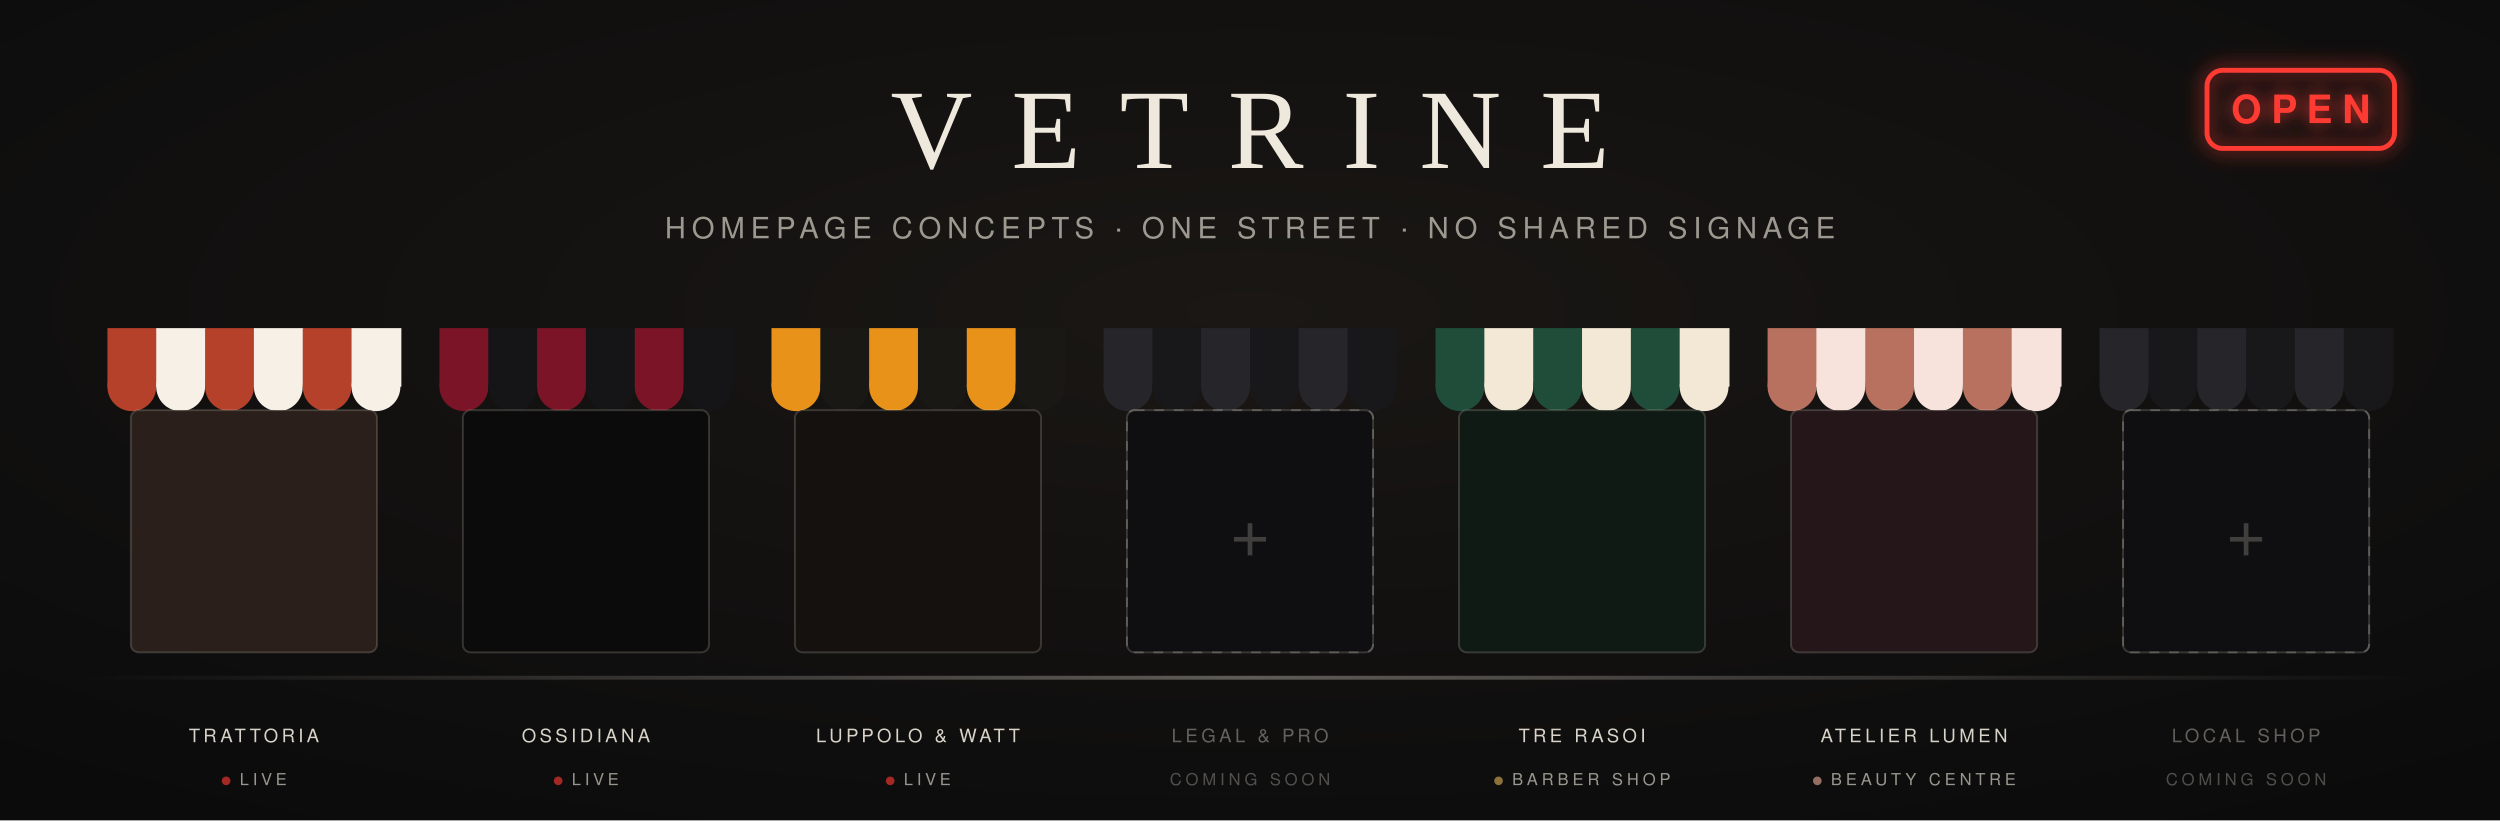
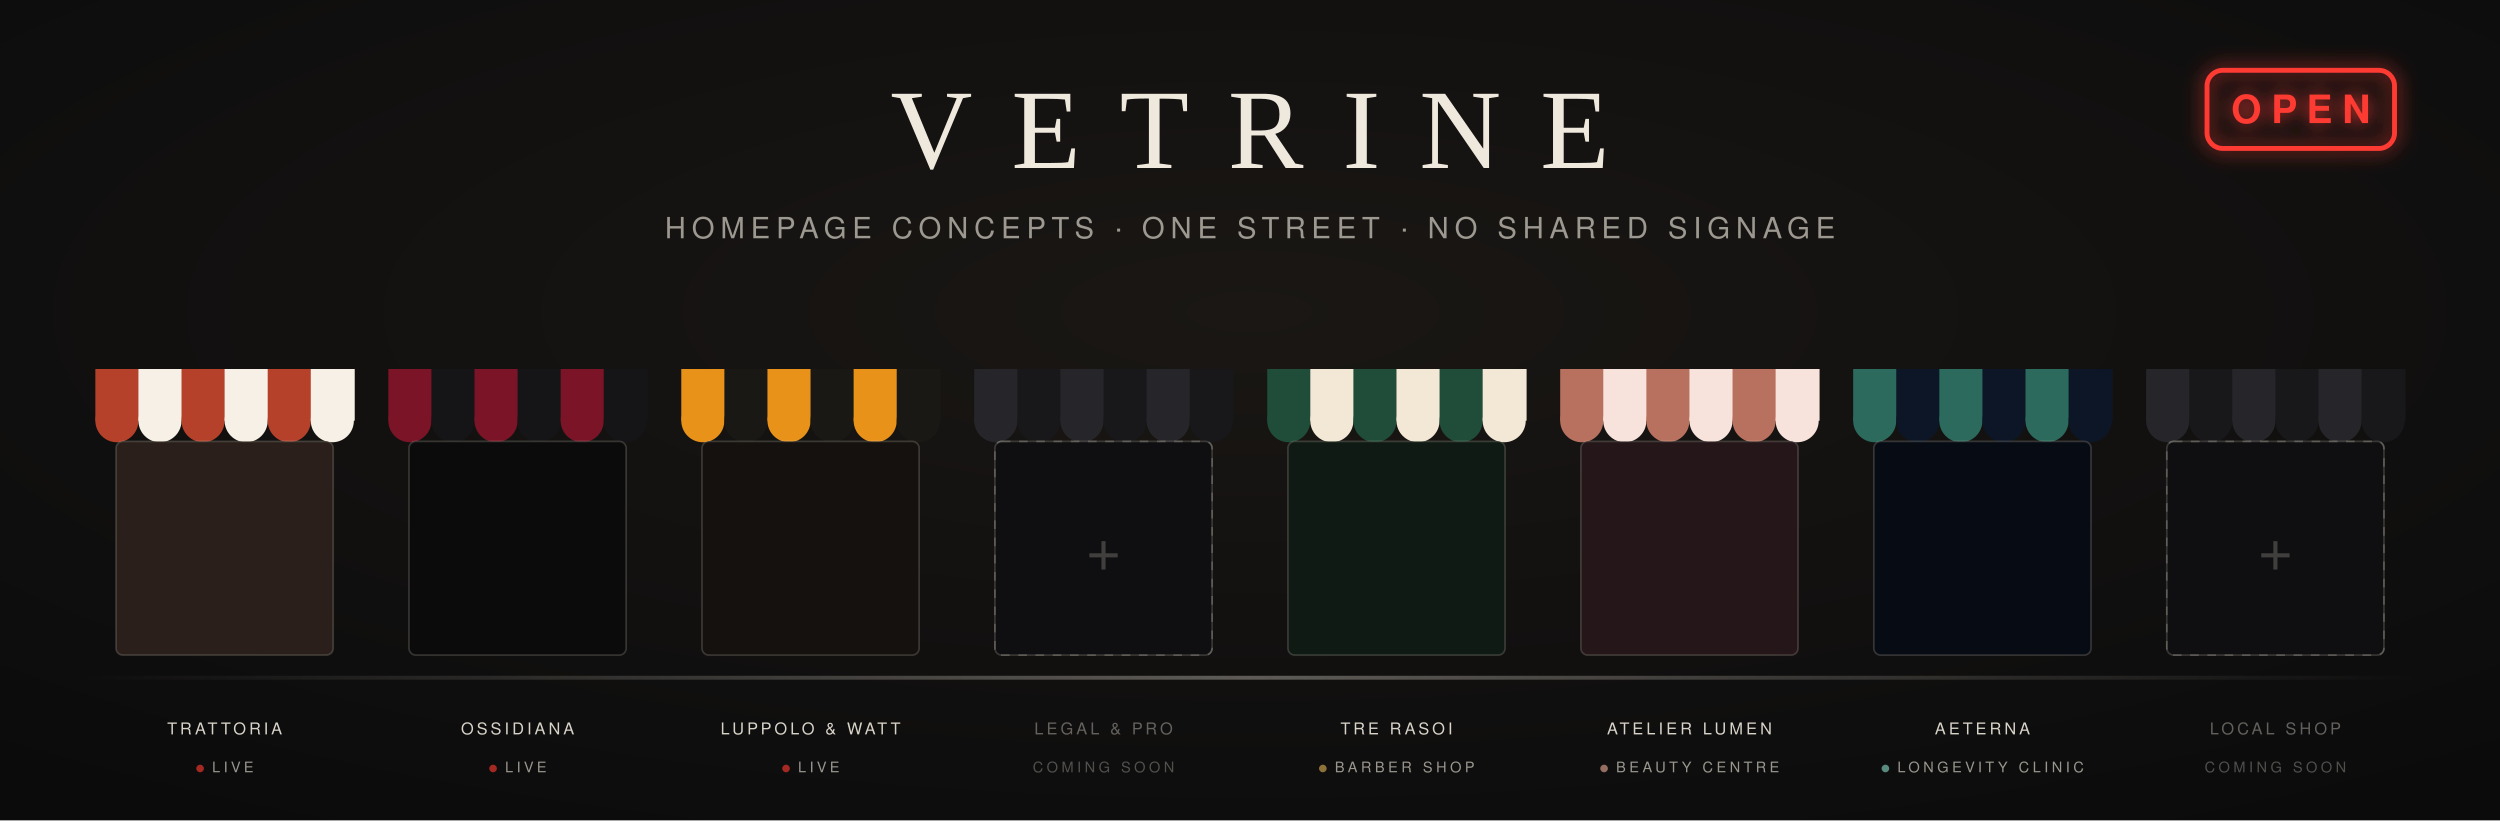
- <svg xmlns="http://www.w3.org/2000/svg" viewBox="0 0 1280 420" width="1280" height="420" role="img" aria-label="A street of shop fronts: Trattoria, Ossidiana, Luppolo &amp; Watt, Bottega Tre Rasoi and Atelier Lumen are lit and open, two more windows are dark and coming soon.">
+ <svg xmlns="http://www.w3.org/2000/svg" viewBox="0 0 1280 420" width="1280" height="420" role="img" aria-label="A street of shop fronts: Trattoria, Ossidiana, Luppolo &amp; Watt, Bottega Tre Rasoi, Atelier Lumen and Aeterna are lit and open, two more windows are dark and coming soon.">
  <style>
  .serif{font-family:Georgia,'Times New Roman',serif}
  .sans{font-family:'Helvetica Neue',Helvetica,Arial,sans-serif}
  @keyframes on{from{opacity:0}to{opacity:1}}
  @keyframes pulse{0%,100%{opacity:.82}50%{opacity:1}}
  @keyframes sweep{from{transform:translateX(-46px)}to{transform:translateX(46px)}}
  @keyframes flick{0%,90%,100%{opacity:1}92%{opacity:.25}94%{opacity:1}96%{opacity:.4}97%{opacity:1}}
  @keyframes rise{from{opacity:0;transform:translateY(8px)}to{opacity:1;transform:none}}
  .lit{opacity:0;animation:on 1.4s ease-out forwards, pulse 5s 2s ease-in-out infinite}
  .beam{animation:sweep 6.5s ease-in-out infinite alternate}
  .neon{animation:flick 7s infinite}
  .title{animation:rise 1.2s .1s both}
  .sub{animation:rise 1.2s .5s both}
  @media (prefers-reduced-motion: reduce){*{animation:none!important}.lit{opacity:1}}
</style>
  <defs>
    <radialGradient id="vig" cx="50%" cy="38%" r="75%">
      <stop offset="0" stop-color="#1a1714" />
      <stop offset="1" stop-color="#0b0b0c" />
    </radialGradient>
    <linearGradient id="ground" x1="0" x2="1">
      <stop offset="0" stop-color="#efe9dd" stop-opacity="0" />
      <stop offset=".5" stop-color="#efe9dd" stop-opacity=".35" />
      <stop offset="1" stop-color="#efe9dd" stop-opacity="0" />
    </linearGradient>
    <linearGradient id="warm" x1="0" y1="0" x2="0" y2="1">
      <stop offset="0" stop-color="#f7dcae" />
      <stop offset="1" stop-color="#e2a05f" />
    </linearGradient>
    <radialGradient id="beam" cx="50%" cy="50%" r="50%">
      <stop offset="0" stop-color="#efe9dd" stop-opacity=".9" />
      <stop offset=".45" stop-color="#d2566b" stop-opacity=".35" />
      <stop offset="1" stop-color="#7a1426" stop-opacity="0" />
    </radialGradient>
    <filter id="neon" x="-40%" y="-80%" width="180%" height="260%">
      <feGaussianBlur stdDeviation="5" result="b" />
      <feMerge>
        <feMergeNode in="b" />
        <feMergeNode in="SourceGraphic" />
      </feMerge>
    </filter>
    <filter id="soft" x="-30%" y="-30%" width="160%" height="160%">
      <feGaussianBlur stdDeviation="14" />
    </filter>
    <linearGradient id="rose" x1="0" y1="0" x2="0" y2="1">
      <stop offset="0" stop-color="#fbe9df" />
      <stop offset="1" stop-color="#f0c4b0" />
    </linearGradient>
    <clipPath id="clipO">
      <rect x="0" y="0" width="0" height="0" rx="4" />
    </clipPath>
+     <radialGradient id="abisso" cx=".5" cy=".45" r=".75">
+       <stop offset="0" stop-color="#14304a" />
+       <stop offset="1" stop-color="#060b14" />
+     </radialGradient>
  </defs>
  <rect width="1280" height="420" fill="url(#vig)" />
  <text class="serif title" x="640.0" y="86" text-anchor="middle" fill="#efe9dd" font-size="58" letter-spacing="20">VETRINE</text>
  <text class="sans sub" x="640.0" y="122" text-anchor="middle" fill="#efe9dd" fill-opacity=".62" font-size="15" letter-spacing="3">HOMEPAGE CONCEPTS · ONE STREET · NO SHARED SIGNAGE</text>
  <g class="neon" filter="url(#neon)">
    <rect x="1130" y="36" width="96" height="40" rx="8" fill="none" stroke="#fe3b30" stroke-width="2.5" />
    <text class="sans" x="1178" y="63" text-anchor="middle" fill="#fe3b30" font-size="20" letter-spacing="5" font-weight="700">OPEN</text>
  </g>
-   <rect x="55.0" y="168" width="25.5" height="30" fill="#b5412a" />
-   <circle cx="67.5" cy="198" r="12.5" fill="#b5412a" />
-   <rect x="80.0" y="168" width="25.5" height="30" fill="#f6f0e6" />
-   <circle cx="92.5" cy="198" r="12.5" fill="#f6f0e6" />
-   <rect x="105.0" y="168" width="25.5" height="30" fill="#b5412a" />
-   <circle cx="117.5" cy="198" r="12.5" fill="#b5412a" />
-   <rect x="130.0" y="168" width="25.5" height="30" fill="#f6f0e6" />
-   <circle cx="142.5" cy="198" r="12.5" fill="#f6f0e6" />
-   <rect x="155.0" y="168" width="25.5" height="30" fill="#b5412a" />
-   <circle cx="167.5" cy="198" r="12.5" fill="#b5412a" />
-   <rect x="180.0" y="168" width="25.5" height="30" fill="#f6f0e6" />
-   <circle cx="192.5" cy="198" r="12.5" fill="#f6f0e6" />
-   <rect x="67" y="210" width="126" height="124" rx="4" fill="#2a1f1a" />
-   <g class="lit" style="animation-delay:0.5s,1.9s">
-     <rect x="67" y="210" width="126" height="124" rx="4" fill="url(#warm)" />
-     <line x1="130" y1="210" x2="130" y2="240" stroke="#5c4d43" stroke-width="2" />
-     <path d="M113 258 Q130 232 147 258 Z" fill="#b5412a" />
-     <ellipse cx="130" cy="260" rx="26" ry="4" fill="#fff6dc" opacity=".8" />
-     <rect x="95" y="294" width="70" height="6" rx="2" fill="#5c3a22" />
-     <rect x="103" y="300" width="5" height="26" fill="#5c3a22" />
-     <rect x="152" y="300" width="5" height="26" fill="#5c3a22" />
-     <circle cx="130" cy="288" r="8" fill="#fff" opacity=".9" />
-   </g>
-   <rect x="67" y="210" width="126" height="124" rx="4" fill="none" stroke="#efe9dd" stroke-opacity=".18" />
-   <text class="sans" x="130" y="380" text-anchor="middle" fill="#efe9dd" fill-opacity=".9" font-size="9.5" letter-spacing="1.8">TRATTORIA</text>
-   <text class="sans" x="130" y="402" text-anchor="middle" fill="#efe9dd" fill-opacity=".62" font-size="8.5" letter-spacing="2">
-     <tspan fill="#fe3b30">●</tspan> LIVE</text>
-   <rect x="225.0" y="168" width="25.5" height="30" fill="#7a1426" />
-   <circle cx="237.5" cy="198" r="12.5" fill="#7a1426" />
-   <rect x="250.0" y="168" width="25.5" height="30" fill="#151517" />
-   <circle cx="262.5" cy="198" r="12.5" fill="#151517" />
-   <rect x="275.0" y="168" width="25.5" height="30" fill="#7a1426" />
-   <circle cx="287.5" cy="198" r="12.5" fill="#7a1426" />
-   <rect x="300.0" y="168" width="25.5" height="30" fill="#151517" />
-   <circle cx="312.5" cy="198" r="12.5" fill="#151517" />
-   <rect x="325.0" y="168" width="25.5" height="30" fill="#7a1426" />
-   <circle cx="337.5" cy="198" r="12.5" fill="#7a1426" />
-   <rect x="350.0" y="168" width="25.5" height="30" fill="#151517" />
-   <circle cx="362.5" cy="198" r="12.5" fill="#151517" />
-   <rect x="237" y="210" width="126" height="124" rx="4" fill="#0b0b0c" />
-   <g class="lit" style="animation-delay:1.0s,2.4s">
-     <clipPath id="co">
-       <rect x="237" y="210" width="126" height="124" rx="4" />
-     </clipPath>
-     <g clip-path="url(#co)">
-       <rect x="237" y="210" width="126" height="124" fill="#0b0b0c" />
-       <ellipse cx="300" cy="296" rx="44" ry="13" fill="#2a2a2d" />
-       <g class="beam">
-         <ellipse cx="300" cy="284" rx="62" ry="62" fill="url(#beam)" />
+   <g transform="translate(115 346) scale(0.8824) translate(-130 -346)">
+     <rect x="55.0" y="168" width="25.5" height="30" fill="#b5412a" />
+     <circle cx="67.5" cy="198" r="12.5" fill="#b5412a" />
+     <rect x="80.0" y="168" width="25.5" height="30" fill="#f6f0e6" />
+     <circle cx="92.5" cy="198" r="12.5" fill="#f6f0e6" />
+     <rect x="105.0" y="168" width="25.5" height="30" fill="#b5412a" />
+     <circle cx="117.5" cy="198" r="12.5" fill="#b5412a" />
+     <rect x="130.0" y="168" width="25.5" height="30" fill="#f6f0e6" />
+     <circle cx="142.5" cy="198" r="12.5" fill="#f6f0e6" />
+     <rect x="155.0" y="168" width="25.5" height="30" fill="#b5412a" />
+     <circle cx="167.5" cy="198" r="12.5" fill="#b5412a" />
+     <rect x="180.0" y="168" width="25.5" height="30" fill="#f6f0e6" />
+     <circle cx="192.5" cy="198" r="12.5" fill="#f6f0e6" />
+     <rect x="67" y="210" width="126" height="124" rx="4" fill="#2a1f1a" />
+     <g class="lit" style="animation-delay:0.5s,1.9s">
+       <rect x="67" y="210" width="126" height="124" rx="4" fill="url(#warm)" />
+       <line x1="130" y1="210" x2="130" y2="240" stroke="#5c4d43" stroke-width="2" />
+       <path d="M113 258 Q130 232 147 258 Z" fill="#b5412a" />
+       <ellipse cx="130" cy="260" rx="26" ry="4" fill="#fff6dc" opacity=".8" />
+       <rect x="95" y="294" width="70" height="6" rx="2" fill="#5c3a22" />
+       <rect x="103" y="300" width="5" height="26" fill="#5c3a22" />
+       <rect x="152" y="300" width="5" height="26" fill="#5c3a22" />
+       <circle cx="130" cy="288" r="8" fill="#fff" opacity=".9" />
+     </g>
+     <rect x="67" y="210" width="126" height="124" rx="4" fill="none" stroke="#efe9dd" stroke-opacity=".18" />
+     <text class="sans" x="130" y="380" text-anchor="middle" fill="#efe9dd" fill-opacity=".9" font-size="9.5" letter-spacing="1.8">TRATTORIA</text>
+     <text class="sans" x="130" y="402" text-anchor="middle" fill="#efe9dd" fill-opacity=".62" font-size="8.5" letter-spacing="2">
+       <tspan fill="#fe3b30">●</tspan> LIVE</text>
+   </g>
+   <g transform="translate(265 346) scale(0.8824) translate(-300 -346)">
+     <rect x="225.0" y="168" width="25.5" height="30" fill="#7a1426" />
+     <circle cx="237.5" cy="198" r="12.5" fill="#7a1426" />
+     <rect x="250.0" y="168" width="25.5" height="30" fill="#151517" />
+     <circle cx="262.5" cy="198" r="12.5" fill="#151517" />
+     <rect x="275.0" y="168" width="25.5" height="30" fill="#7a1426" />
+     <circle cx="287.5" cy="198" r="12.5" fill="#7a1426" />
+     <rect x="300.0" y="168" width="25.5" height="30" fill="#151517" />
+     <circle cx="312.5" cy="198" r="12.5" fill="#151517" />
+     <rect x="325.0" y="168" width="25.5" height="30" fill="#7a1426" />
+     <circle cx="337.5" cy="198" r="12.5" fill="#7a1426" />
+     <rect x="350.0" y="168" width="25.5" height="30" fill="#151517" />
+     <circle cx="362.5" cy="198" r="12.5" fill="#151517" />
+     <rect x="237" y="210" width="126" height="124" rx="4" fill="#0b0b0c" />
+     <g class="lit" style="animation-delay:1.0s,2.4s">
+       <clipPath id="co">
+         <rect x="237" y="210" width="126" height="124" rx="4" />
+       </clipPath>
+       <g clip-path="url(#co)">
+         <rect x="237" y="210" width="126" height="124" fill="#0b0b0c" />
+         <ellipse cx="300" cy="296" rx="44" ry="13" fill="#2a2a2d" />
+         <g class="beam">
+           <ellipse cx="300" cy="284" rx="62" ry="62" fill="url(#beam)" />
+         </g>
+         <ellipse cx="300" cy="290" rx="36" ry="10" fill="#efe9dd" opacity=".9" />
+         <ellipse cx="300" cy="288" rx="12" ry="4" fill="#7a1426" />
      </g>
-       <ellipse cx="300" cy="290" rx="36" ry="10" fill="#efe9dd" opacity=".9" />
-       <ellipse cx="300" cy="288" rx="12" ry="4" fill="#7a1426" />
-     </g>
-   </g>
-   <rect x="237" y="210" width="126" height="124" rx="4" fill="none" stroke="#efe9dd" stroke-opacity=".18" />
-   <text class="sans" x="300" y="380" text-anchor="middle" fill="#efe9dd" fill-opacity=".9" font-size="9.5" letter-spacing="1.8">OSSIDIANA</text>
-   <text class="sans" x="300" y="402" text-anchor="middle" fill="#efe9dd" fill-opacity=".62" font-size="8.5" letter-spacing="2">
-     <tspan fill="#fe3b30">●</tspan> LIVE</text>
-   <rect x="395.0" y="168" width="25.5" height="30" fill="#e8921a" />
-   <circle cx="407.5" cy="198" r="12.5" fill="#e8921a" />
-   <rect x="420.0" y="168" width="25.5" height="30" fill="#1a1815" />
-   <circle cx="432.5" cy="198" r="12.5" fill="#1a1815" />
-   <rect x="445.0" y="168" width="25.5" height="30" fill="#e8921a" />
-   <circle cx="457.5" cy="198" r="12.5" fill="#e8921a" />
-   <rect x="470.0" y="168" width="25.5" height="30" fill="#1a1815" />
-   <circle cx="482.5" cy="198" r="12.5" fill="#1a1815" />
-   <rect x="495.0" y="168" width="25.5" height="30" fill="#e8921a" />
-   <circle cx="507.5" cy="198" r="12.5" fill="#e8921a" />
-   <rect x="520.0" y="168" width="25.5" height="30" fill="#1a1815" />
-   <circle cx="532.5" cy="198" r="12.5" fill="#1a1815" />
-   <rect x="407" y="210" width="126" height="124" rx="4" fill="#14110e" />
-   <g class="lit" style="animation-delay:1.5s,2.9s">
-     <rect x="407" y="210" width="126" height="124" rx="4" fill="#e8921a" />
-     <path d="M443 252 h54 l-5 64 a5 5 0 0 1 -5 5 h-34 a5 5 0 0 1 -5 -5 z" fill="#f3b13d" stroke="#1a1815" stroke-width="4" stroke-linejoin="round" />
-     <path d="M440 252 c0 -9 7 -13 13 -10 c3 -7 15 -7 18 0 c8 -4 15 1 16 10 z" fill="#f4e9d2" stroke="#1a1815" stroke-width="4" stroke-linejoin="round" />
-     <path d="M474 266 l-12 20 h9 l-4 19 14 -25 h-9 z" fill="#1a1815" />
-   </g>
-   <rect x="407" y="210" width="126" height="124" rx="4" fill="none" stroke="#efe9dd" stroke-opacity=".18" />
-   <text class="sans" x="470" y="380" text-anchor="middle" fill="#efe9dd" fill-opacity=".9" font-size="9.5" letter-spacing="1.8">LUPPOLO &amp; WATT</text>
-   <text class="sans" x="470" y="402" text-anchor="middle" fill="#efe9dd" fill-opacity=".62" font-size="8.5" letter-spacing="2">
-     <tspan fill="#fe3b30">●</tspan> LIVE</text>
-   <rect x="565.0" y="168" width="25.5" height="30" fill="#26262a" />
-   <circle cx="577.5" cy="198" r="12.5" fill="#26262a" />
-   <rect x="590.0" y="168" width="25.5" height="30" fill="#18181b" />
-   <circle cx="602.5" cy="198" r="12.5" fill="#18181b" />
-   <rect x="615.0" y="168" width="25.5" height="30" fill="#26262a" />
-   <circle cx="627.5" cy="198" r="12.5" fill="#26262a" />
-   <rect x="640.0" y="168" width="25.5" height="30" fill="#18181b" />
-   <circle cx="652.5" cy="198" r="12.5" fill="#18181b" />
-   <rect x="665.0" y="168" width="25.5" height="30" fill="#26262a" />
-   <circle cx="677.5" cy="198" r="12.5" fill="#26262a" />
-   <rect x="690.0" y="168" width="25.5" height="30" fill="#18181b" />
-   <circle cx="702.5" cy="198" r="12.5" fill="#18181b" />
-   <rect x="577" y="210" width="126" height="124" rx="4" fill="#0f0f11" stroke="#efe9dd" stroke-opacity=".22" stroke-dasharray="5 5" />
-   <text class="sans" x="640" y="284.0" text-anchor="middle" fill="#efe9dd" fill-opacity=".22" font-size="34" font-weight="200">+</text>
-   <rect x="577" y="210" width="126" height="124" rx="4" fill="none" stroke="#efe9dd" stroke-opacity=".18" />
-   <text class="sans" x="640" y="380" text-anchor="middle" fill="#efe9dd" fill-opacity=".38" font-size="9.5" letter-spacing="1.8">LEGAL &amp; PRO</text>
-   <text class="sans" x="640" y="402" text-anchor="middle" fill="#efe9dd" fill-opacity=".3" font-size="8.5" letter-spacing="2">COMING SOON</text>
-   <rect x="735.0" y="168" width="25.5" height="30" fill="#1f4d3a" />
-   <circle cx="747.5" cy="198" r="12.5" fill="#1f4d3a" />
-   <rect x="760.0" y="168" width="25.5" height="30" fill="#f2e8d5" />
-   <circle cx="772.5" cy="198" r="12.5" fill="#f2e8d5" />
-   <rect x="785.0" y="168" width="25.5" height="30" fill="#1f4d3a" />
-   <circle cx="797.5" cy="198" r="12.5" fill="#1f4d3a" />
-   <rect x="810.0" y="168" width="25.5" height="30" fill="#f2e8d5" />
-   <circle cx="822.5" cy="198" r="12.5" fill="#f2e8d5" />
-   <rect x="835.0" y="168" width="25.5" height="30" fill="#1f4d3a" />
-   <circle cx="847.5" cy="198" r="12.5" fill="#1f4d3a" />
-   <rect x="860.0" y="168" width="25.5" height="30" fill="#f2e8d5" />
-   <circle cx="872.5" cy="198" r="12.5" fill="#f2e8d5" />
-   <rect x="747" y="210" width="126" height="124" rx="4" fill="#0f1a14" />
-   <g class="lit" style="animation-delay:2.0s,3.4s">
-     <rect x="747" y="210" width="126" height="124" rx="4" fill="#f2e8d5" />
-     <rect x="795" y="236" width="30" height="76" rx="14" fill="#1f4d3a" stroke="#143426" stroke-width="3" />
-     <path d="M795 252 l30 -12 M795 268 l30 -12 M795 284 l30 -12 M795 300 l30 -12" stroke="#b8892f" stroke-width="7" />
-     <rect x="791" y="230" width="38" height="12" rx="5" fill="#b8892f" />
-     <rect x="791" y="306" width="38" height="12" rx="5" fill="#b8892f" />
-   </g>
-   <rect x="747" y="210" width="126" height="124" rx="4" fill="none" stroke="#efe9dd" stroke-opacity=".18" />
-   <text class="sans" x="810" y="380" text-anchor="middle" fill="#efe9dd" fill-opacity=".9" font-size="9.5" letter-spacing="1.8">TRE RASOI</text>
-   <text class="sans" x="810" y="402" text-anchor="middle" fill="#efe9dd" fill-opacity=".62" font-size="8.5" letter-spacing="2">
-     <tspan fill="#d9ae55">●</tspan> BARBER SHOP</text>
-   <rect x="905.0" y="168" width="25.5" height="30" fill="#b9715f" />
-   <circle cx="917.5" cy="198" r="12.5" fill="#b9715f" />
-   <rect x="930.0" y="168" width="25.5" height="30" fill="#f7e3dc" />
-   <circle cx="942.5" cy="198" r="12.5" fill="#f7e3dc" />
-   <rect x="955.0" y="168" width="25.5" height="30" fill="#b9715f" />
-   <circle cx="967.5" cy="198" r="12.5" fill="#b9715f" />
-   <rect x="980.0" y="168" width="25.5" height="30" fill="#f7e3dc" />
-   <circle cx="992.5" cy="198" r="12.5" fill="#f7e3dc" />
-   <rect x="1005.0" y="168" width="25.5" height="30" fill="#b9715f" />
-   <circle cx="1017.5" cy="198" r="12.5" fill="#b9715f" />
-   <rect x="1030.0" y="168" width="25.5" height="30" fill="#f7e3dc" />
-   <circle cx="1042.5" cy="198" r="12.5" fill="#f7e3dc" />
-   <rect x="917" y="210" width="126" height="124" rx="4" fill="#241619" />
-   <g class="lit" style="animation-delay:3.0s,4.4s">
-     <rect x="917" y="210" width="126" height="124" rx="4" fill="url(#rose)" />
-     <g fill="none" stroke-linecap="round">
-       <path d="M946 300 A34 34 0 0 1 1014 300" stroke="#b9715f" stroke-width="2.4" />
-       <path d="M952 300 A28 28 0 0 1 1008 300" stroke="#b9715f" stroke-width="2.4" />
-       <path d="M958 300 A22 22 0 0 1 1002 300" stroke="#b9715f" stroke-width="2.4" />
-       <path d="M936 308 Q980 292 1024 308" stroke="#241619" stroke-width="3" />
-     </g>
-     <circle cx="980" cy="256" r="3.2" fill="#b9715f" />
-     <rect x="960" y="318" width="40" height="3" rx="1.5" fill="#b9715f" opacity=".45" />
-   </g>
-   <rect x="917" y="210" width="126" height="124" rx="4" fill="none" stroke="#efe9dd" stroke-opacity=".18" />
-   <text class="sans" x="980" y="380" text-anchor="middle" fill="#efe9dd" fill-opacity=".9" font-size="9.5" letter-spacing="1.8">ATELIER LUMEN</text>
-   <text class="sans" x="980" y="402" text-anchor="middle" fill="#efe9dd" fill-opacity=".62" font-size="8.5" letter-spacing="2">
-     <tspan fill="#e7a994">●</tspan> BEAUTY CENTRE</text>
-   <rect x="1075.0" y="168" width="25.5" height="30" fill="#26262a" />
-   <circle cx="1087.5" cy="198" r="12.5" fill="#26262a" />
-   <rect x="1100.0" y="168" width="25.5" height="30" fill="#18181b" />
-   <circle cx="1112.5" cy="198" r="12.5" fill="#18181b" />
-   <rect x="1125.0" y="168" width="25.5" height="30" fill="#26262a" />
-   <circle cx="1137.5" cy="198" r="12.5" fill="#26262a" />
-   <rect x="1150.0" y="168" width="25.5" height="30" fill="#18181b" />
-   <circle cx="1162.5" cy="198" r="12.5" fill="#18181b" />
-   <rect x="1175.0" y="168" width="25.5" height="30" fill="#26262a" />
-   <circle cx="1187.5" cy="198" r="12.5" fill="#26262a" />
-   <rect x="1200.0" y="168" width="25.5" height="30" fill="#18181b" />
-   <circle cx="1212.5" cy="198" r="12.5" fill="#18181b" />
-   <rect x="1087" y="210" width="126" height="124" rx="4" fill="#0f0f11" stroke="#efe9dd" stroke-opacity=".22" stroke-dasharray="5 5" />
-   <text class="sans" x="1150" y="284.0" text-anchor="middle" fill="#efe9dd" fill-opacity=".22" font-size="34" font-weight="200">+</text>
-   <rect x="1087" y="210" width="126" height="124" rx="4" fill="none" stroke="#efe9dd" stroke-opacity=".18" />
-   <text class="sans" x="1150" y="380" text-anchor="middle" fill="#efe9dd" fill-opacity=".38" font-size="9.5" letter-spacing="1.8">LOCAL SHOP</text>
-   <text class="sans" x="1150" y="402" text-anchor="middle" fill="#efe9dd" fill-opacity=".3" font-size="8.5" letter-spacing="2">COMING SOON</text>
+     </g>
+     <rect x="237" y="210" width="126" height="124" rx="4" fill="none" stroke="#efe9dd" stroke-opacity=".18" />
+     <text class="sans" x="300" y="380" text-anchor="middle" fill="#efe9dd" fill-opacity=".9" font-size="9.5" letter-spacing="1.8">OSSIDIANA</text>
+     <text class="sans" x="300" y="402" text-anchor="middle" fill="#efe9dd" fill-opacity=".62" font-size="8.5" letter-spacing="2">
+       <tspan fill="#fe3b30">●</tspan> LIVE</text>
+   </g>
+   <g transform="translate(415 346) scale(0.8824) translate(-470 -346)">
+     <rect x="395.0" y="168" width="25.5" height="30" fill="#e8921a" />
+     <circle cx="407.5" cy="198" r="12.5" fill="#e8921a" />
+     <rect x="420.0" y="168" width="25.5" height="30" fill="#1a1815" />
+     <circle cx="432.5" cy="198" r="12.5" fill="#1a1815" />
+     <rect x="445.0" y="168" width="25.5" height="30" fill="#e8921a" />
+     <circle cx="457.5" cy="198" r="12.5" fill="#e8921a" />
+     <rect x="470.0" y="168" width="25.5" height="30" fill="#1a1815" />
+     <circle cx="482.5" cy="198" r="12.5" fill="#1a1815" />
+     <rect x="495.0" y="168" width="25.5" height="30" fill="#e8921a" />
+     <circle cx="507.5" cy="198" r="12.5" fill="#e8921a" />
+     <rect x="520.0" y="168" width="25.5" height="30" fill="#1a1815" />
+     <circle cx="532.5" cy="198" r="12.5" fill="#1a1815" />
+     <rect x="407" y="210" width="126" height="124" rx="4" fill="#14110e" />
+     <g class="lit" style="animation-delay:1.5s,2.9s">
+       <rect x="407" y="210" width="126" height="124" rx="4" fill="#e8921a" />
+       <path d="M443 252 h54 l-5 64 a5 5 0 0 1 -5 5 h-34 a5 5 0 0 1 -5 -5 z" fill="#f3b13d" stroke="#1a1815" stroke-width="4" stroke-linejoin="round" />
+       <path d="M440 252 c0 -9 7 -13 13 -10 c3 -7 15 -7 18 0 c8 -4 15 1 16 10 z" fill="#f4e9d2" stroke="#1a1815" stroke-width="4" stroke-linejoin="round" />
+       <path d="M474 266 l-12 20 h9 l-4 19 14 -25 h-9 z" fill="#1a1815" />
+     </g>
+     <rect x="407" y="210" width="126" height="124" rx="4" fill="none" stroke="#efe9dd" stroke-opacity=".18" />
+     <text class="sans" x="470" y="380" text-anchor="middle" fill="#efe9dd" fill-opacity=".9" font-size="9.5" letter-spacing="1.8">LUPPOLO &amp; WATT</text>
+     <text class="sans" x="470" y="402" text-anchor="middle" fill="#efe9dd" fill-opacity=".62" font-size="8.5" letter-spacing="2">
+       <tspan fill="#fe3b30">●</tspan> LIVE</text>
+   </g>
+   <g transform="translate(565 346) scale(0.8824) translate(-640 -346)">
+     <rect x="565.0" y="168" width="25.5" height="30" fill="#26262a" />
+     <circle cx="577.5" cy="198" r="12.5" fill="#26262a" />
+     <rect x="590.0" y="168" width="25.5" height="30" fill="#18181b" />
+     <circle cx="602.5" cy="198" r="12.5" fill="#18181b" />
+     <rect x="615.0" y="168" width="25.5" height="30" fill="#26262a" />
+     <circle cx="627.5" cy="198" r="12.5" fill="#26262a" />
+     <rect x="640.0" y="168" width="25.5" height="30" fill="#18181b" />
+     <circle cx="652.5" cy="198" r="12.5" fill="#18181b" />
+     <rect x="665.0" y="168" width="25.5" height="30" fill="#26262a" />
+     <circle cx="677.5" cy="198" r="12.5" fill="#26262a" />
+     <rect x="690.0" y="168" width="25.5" height="30" fill="#18181b" />
+     <circle cx="702.5" cy="198" r="12.5" fill="#18181b" />
+     <rect x="577" y="210" width="126" height="124" rx="4" fill="#0f0f11" stroke="#efe9dd" stroke-opacity=".22" stroke-dasharray="5 5" />
+     <text class="sans" x="640" y="284.0" text-anchor="middle" fill="#efe9dd" fill-opacity=".22" font-size="34" font-weight="200">+</text>
+     <rect x="577" y="210" width="126" height="124" rx="4" fill="none" stroke="#efe9dd" stroke-opacity=".18" />
+     <text class="sans" x="640" y="380" text-anchor="middle" fill="#efe9dd" fill-opacity=".38" font-size="9.5" letter-spacing="1.8">LEGAL &amp; PRO</text>
+     <text class="sans" x="640" y="402" text-anchor="middle" fill="#efe9dd" fill-opacity=".3" font-size="8.5" letter-spacing="2">COMING SOON</text>
+   </g>
+   <g transform="translate(715 346) scale(0.8824) translate(-810 -346)">
+     <rect x="735.0" y="168" width="25.5" height="30" fill="#1f4d3a" />
+     <circle cx="747.5" cy="198" r="12.5" fill="#1f4d3a" />
+     <rect x="760.0" y="168" width="25.5" height="30" fill="#f2e8d5" />
+     <circle cx="772.5" cy="198" r="12.5" fill="#f2e8d5" />
+     <rect x="785.0" y="168" width="25.5" height="30" fill="#1f4d3a" />
+     <circle cx="797.5" cy="198" r="12.5" fill="#1f4d3a" />
+     <rect x="810.0" y="168" width="25.5" height="30" fill="#f2e8d5" />
+     <circle cx="822.5" cy="198" r="12.5" fill="#f2e8d5" />
+     <rect x="835.0" y="168" width="25.5" height="30" fill="#1f4d3a" />
+     <circle cx="847.5" cy="198" r="12.5" fill="#1f4d3a" />
+     <rect x="860.0" y="168" width="25.5" height="30" fill="#f2e8d5" />
+     <circle cx="872.5" cy="198" r="12.5" fill="#f2e8d5" />
+     <rect x="747" y="210" width="126" height="124" rx="4" fill="#0f1a14" />
+     <g class="lit" style="animation-delay:2.0s,3.4s">
+       <rect x="747" y="210" width="126" height="124" rx="4" fill="#f2e8d5" />
+       <rect x="795" y="236" width="30" height="76" rx="14" fill="#1f4d3a" stroke="#143426" stroke-width="3" />
+       <path d="M795 252 l30 -12 M795 268 l30 -12 M795 284 l30 -12 M795 300 l30 -12" stroke="#b8892f" stroke-width="7" />
+       <rect x="791" y="230" width="38" height="12" rx="5" fill="#b8892f" />
+       <rect x="791" y="306" width="38" height="12" rx="5" fill="#b8892f" />
+     </g>
+     <rect x="747" y="210" width="126" height="124" rx="4" fill="none" stroke="#efe9dd" stroke-opacity=".18" />
+     <text class="sans" x="810" y="380" text-anchor="middle" fill="#efe9dd" fill-opacity=".9" font-size="9.5" letter-spacing="1.8">TRE RASOI</text>
+     <text class="sans" x="810" y="402" text-anchor="middle" fill="#efe9dd" fill-opacity=".62" font-size="8.5" letter-spacing="2">
+       <tspan fill="#d9ae55">●</tspan> BARBER SHOP</text>
+   </g>
+   <g transform="translate(865 346) scale(0.8824) translate(-980 -346)">
+     <rect x="905.0" y="168" width="25.5" height="30" fill="#b9715f" />
+     <circle cx="917.5" cy="198" r="12.5" fill="#b9715f" />
+     <rect x="930.0" y="168" width="25.5" height="30" fill="#f7e3dc" />
+     <circle cx="942.5" cy="198" r="12.5" fill="#f7e3dc" />
+     <rect x="955.0" y="168" width="25.5" height="30" fill="#b9715f" />
+     <circle cx="967.5" cy="198" r="12.5" fill="#b9715f" />
+     <rect x="980.0" y="168" width="25.5" height="30" fill="#f7e3dc" />
+     <circle cx="992.5" cy="198" r="12.5" fill="#f7e3dc" />
+     <rect x="1005.0" y="168" width="25.5" height="30" fill="#b9715f" />
+     <circle cx="1017.5" cy="198" r="12.5" fill="#b9715f" />
+     <rect x="1030.0" y="168" width="25.5" height="30" fill="#f7e3dc" />
+     <circle cx="1042.5" cy="198" r="12.5" fill="#f7e3dc" />
+     <rect x="917" y="210" width="126" height="124" rx="4" fill="#241619" />
+     <g class="lit" style="animation-delay:3.0s,4.4s">
+       <rect x="917" y="210" width="126" height="124" rx="4" fill="url(#rose)" />
+       <g fill="none" stroke-linecap="round">
+         <path d="M946 300 A34 34 0 0 1 1014 300" stroke="#b9715f" stroke-width="2.4" />
+         <path d="M952 300 A28 28 0 0 1 1008 300" stroke="#b9715f" stroke-width="2.4" />
+         <path d="M958 300 A22 22 0 0 1 1002 300" stroke="#b9715f" stroke-width="2.4" />
+         <path d="M936 308 Q980 292 1024 308" stroke="#241619" stroke-width="3" />
+       </g>
+       <circle cx="980" cy="256" r="3.2" fill="#b9715f" />
+       <rect x="960" y="318" width="40" height="3" rx="1.5" fill="#b9715f" opacity=".45" />
+     </g>
+     <rect x="917" y="210" width="126" height="124" rx="4" fill="none" stroke="#efe9dd" stroke-opacity=".18" />
+     <text class="sans" x="980" y="380" text-anchor="middle" fill="#efe9dd" fill-opacity=".9" font-size="9.5" letter-spacing="1.8">ATELIER LUMEN</text>
+     <text class="sans" x="980" y="402" text-anchor="middle" fill="#efe9dd" fill-opacity=".62" font-size="8.5" letter-spacing="2">
+       <tspan fill="#e7a994">●</tspan> BEAUTY CENTRE</text>
+   </g>
+   <g transform="translate(1015 346) scale(0.8824) translate(-1150 -346)">
+     <rect x="1075.0" y="168" width="25.5" height="30" fill="#2b6a5c" />
+     <circle cx="1087.5" cy="198" r="12.5" fill="#2b6a5c" />
+     <rect x="1100.0" y="168" width="25.5" height="30" fill="#0c1626" />
+     <circle cx="1112.5" cy="198" r="12.5" fill="#0c1626" />
+     <rect x="1125.0" y="168" width="25.5" height="30" fill="#2b6a5c" />
+     <circle cx="1137.5" cy="198" r="12.5" fill="#2b6a5c" />
+     <rect x="1150.0" y="168" width="25.5" height="30" fill="#0c1626" />
+     <circle cx="1162.5" cy="198" r="12.5" fill="#0c1626" />
+     <rect x="1175.0" y="168" width="25.5" height="30" fill="#2b6a5c" />
+     <circle cx="1187.5" cy="198" r="12.5" fill="#2b6a5c" />
+     <rect x="1200.0" y="168" width="25.5" height="30" fill="#0c1626" />
+     <circle cx="1212.5" cy="198" r="12.5" fill="#0c1626" />
+     <rect x="1087" y="210" width="126" height="124" rx="4" fill="#060b14" />
+     <g class="lit" style="animation-delay:2.5s,3.9s">
+       <rect x="1087" y="210" width="126" height="124" rx="4" fill="url(#abisso)" />
+       <line x1="1156.5" y1="224.5" x2="1143.5" y2="224.5" stroke="#4e9f8e" stroke-opacity="0.64" stroke-width="1.2" />
+       <line x1="1172.0" y1="232.0" x2="1128.0" y2="232.0" stroke="#4e9f8e" stroke-opacity="0.46" stroke-width="1.2" />
+       <line x1="1175.5" y1="239.5" x2="1124.5" y2="239.5" stroke="#4e9f8e" stroke-opacity="0.32" stroke-width="1.2" />
+       <line x1="1165.3" y1="247.0" x2="1134.7" y2="247.0" stroke="#4e9f8e" stroke-opacity="0.57" stroke-width="1.2" />
+       <line x1="1146.7" y1="254.5" x2="1153.3" y2="254.5" stroke="#4e9f8e" stroke-opacity="0.65" stroke-width="1.2" />
+       <line x1="1130.0" y1="262.0" x2="1170.0" y2="262.0" stroke="#4e9f8e" stroke-opacity="0.50" stroke-width="1.2" />
+       <line x1="1124.1" y1="269.5" x2="1175.9" y2="269.5" stroke="#4e9f8e" stroke-opacity="0.28" stroke-width="1.2" />
+       <line x1="1132.2" y1="277.0" x2="1167.8" y2="277.0" stroke="#4e9f8e" stroke-opacity="0.54" stroke-width="1.2" />
+       <line x1="1150.0" y1="284.5" x2="1150.0" y2="284.5" stroke="#4e9f8e" stroke-opacity="0.65" stroke-width="1.2" />
+       <line x1="1167.8" y1="292.0" x2="1132.2" y2="292.0" stroke="#4e9f8e" stroke-opacity="0.54" stroke-width="1.2" />
+       <line x1="1175.9" y1="299.5" x2="1124.1" y2="299.5" stroke="#4e9f8e" stroke-opacity="0.28" stroke-width="1.2" />
+       <line x1="1170.0" y1="307.0" x2="1130.0" y2="307.0" stroke="#4e9f8e" stroke-opacity="0.50" stroke-width="1.2" />
+       <line x1="1153.3" y1="314.5" x2="1146.7" y2="314.5" stroke="#4e9f8e" stroke-opacity="0.65" stroke-width="1.2" />
+       <line x1="1134.7" y1="322.0" x2="1165.3" y2="322.0" stroke="#4e9f8e" stroke-opacity="0.57" stroke-width="1.2" />
+       <path d="M1150.0 222.0L1156.5 224.5L1162.5 227.0L1167.8 229.5L1172.0 232.0L1174.7 234.5L1175.9 237.0L1175.5 239.5L1173.5 242.0L1170.0 244.5L1165.3 247.0L1159.6 249.5L1153.3 252.0L1146.7 254.5L1140.4 257.0L1134.7 259.5L1130.0 262.0L1126.5 264.5L1124.5 267.0L1124.1 269.5L1125.3 272.0L1128.0 274.5L1132.2 277.0L1137.5 279.5L1143.5 282.0L1150.0 284.5L1156.5 287.0L1162.5 289.5L1167.8 292.0L1172.0 294.5L1174.7 297.0L1175.9 299.5L1175.5 302.0L1173.5 304.5L1170.0 307.0L1165.3 309.5L1159.6 312.0L1153.3 314.5L1146.7 317.0L1140.4 319.5L1134.7 322.0" fill="none" stroke="#86d6c3" stroke-width="2.4" stroke-linecap="round" />
+       <path d="M1150.0 222.0L1143.5 224.5L1137.5 227.0L1132.2 229.5L1128.0 232.0L1125.3 234.5L1124.1 237.0L1124.5 239.5L1126.5 242.0L1130.0 244.5L1134.7 247.0L1140.4 249.5L1146.7 252.0L1153.3 254.5L1159.6 257.0L1165.3 259.5L1170.0 262.0L1173.5 264.5L1175.5 267.0L1175.9 269.5L1174.7 272.0L1172.0 274.5L1167.8 277.0L1162.5 279.5L1156.5 282.0L1150.0 284.5L1143.5 287.0L1137.5 289.5L1132.2 292.0L1128.0 294.5L1125.3 297.0L1124.1 299.5L1124.5 302.0L1126.5 304.5L1130.0 307.0L1134.7 309.5L1140.4 312.0L1146.7 314.5L1153.3 317.0L1159.6 319.5L1165.3 322.0" fill="none" stroke="#4e9f8e" stroke-width="2" stroke-opacity=".8" stroke-linecap="round" />
+       <circle cx="1150" cy="222" r="3.4" fill="#d4af37" />
+       <circle cx="1150" cy="322" r="3.4" fill="#d4af37" />
+     </g>
+     <rect x="1087" y="210" width="126" height="124" rx="4" fill="none" stroke="#efe9dd" stroke-opacity=".18" />
+     <text class="sans" x="1150" y="380" text-anchor="middle" fill="#efe9dd" fill-opacity=".9" font-size="9.5" letter-spacing="1.8">AETERNA</text>
+     <text class="sans" x="1150" y="402" text-anchor="middle" fill="#efe9dd" fill-opacity=".62" font-size="8.5" letter-spacing="2">
+       <tspan fill="#86d6c3">●</tspan> LONGEVITY CLINIC</text>
+   </g>
+   <g transform="translate(1165 346) scale(0.8824) translate(-1150 -346)">
+     <rect x="1075.0" y="168" width="25.5" height="30" fill="#26262a" />
+     <circle cx="1087.5" cy="198" r="12.5" fill="#26262a" />
+     <rect x="1100.0" y="168" width="25.5" height="30" fill="#18181b" />
+     <circle cx="1112.5" cy="198" r="12.5" fill="#18181b" />
+     <rect x="1125.0" y="168" width="25.5" height="30" fill="#26262a" />
+     <circle cx="1137.5" cy="198" r="12.5" fill="#26262a" />
+     <rect x="1150.0" y="168" width="25.5" height="30" fill="#18181b" />
+     <circle cx="1162.5" cy="198" r="12.5" fill="#18181b" />
+     <rect x="1175.0" y="168" width="25.5" height="30" fill="#26262a" />
+     <circle cx="1187.5" cy="198" r="12.5" fill="#26262a" />
+     <rect x="1200.0" y="168" width="25.5" height="30" fill="#18181b" />
+     <circle cx="1212.5" cy="198" r="12.5" fill="#18181b" />
+     <rect x="1087" y="210" width="126" height="124" rx="4" fill="#0f0f11" stroke="#efe9dd" stroke-opacity=".22" stroke-dasharray="5 5" />
+     <text class="sans" x="1150" y="284.0" text-anchor="middle" fill="#efe9dd" fill-opacity=".22" font-size="34" font-weight="200">+</text>
+     <rect x="1087" y="210" width="126" height="124" rx="4" fill="none" stroke="#efe9dd" stroke-opacity=".18" />
+     <text class="sans" x="1150" y="380" text-anchor="middle" fill="#efe9dd" fill-opacity=".38" font-size="9.5" letter-spacing="1.8">LOCAL SHOP</text>
+     <text class="sans" x="1150" y="402" text-anchor="middle" fill="#efe9dd" fill-opacity=".3" font-size="8.5" letter-spacing="2">COMING SOON</text>
+   </g>
  <rect x="40" y="346" width="1200" height="2" fill="url(#ground)" />
  <rect x="0" y="348" width="1280" height="72" fill="#0b0b0c" fill-opacity=".0" />
</svg>
